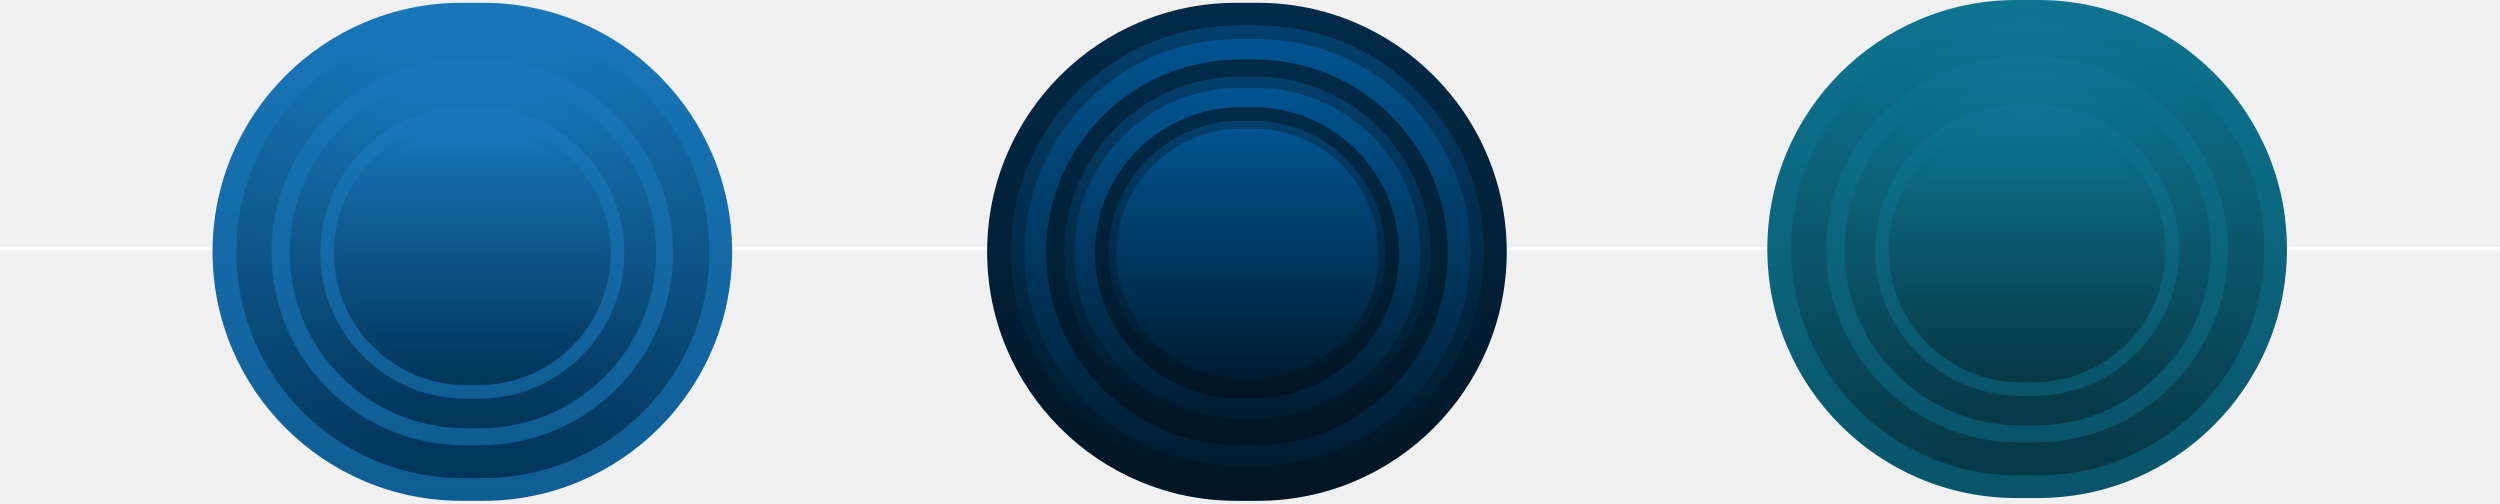
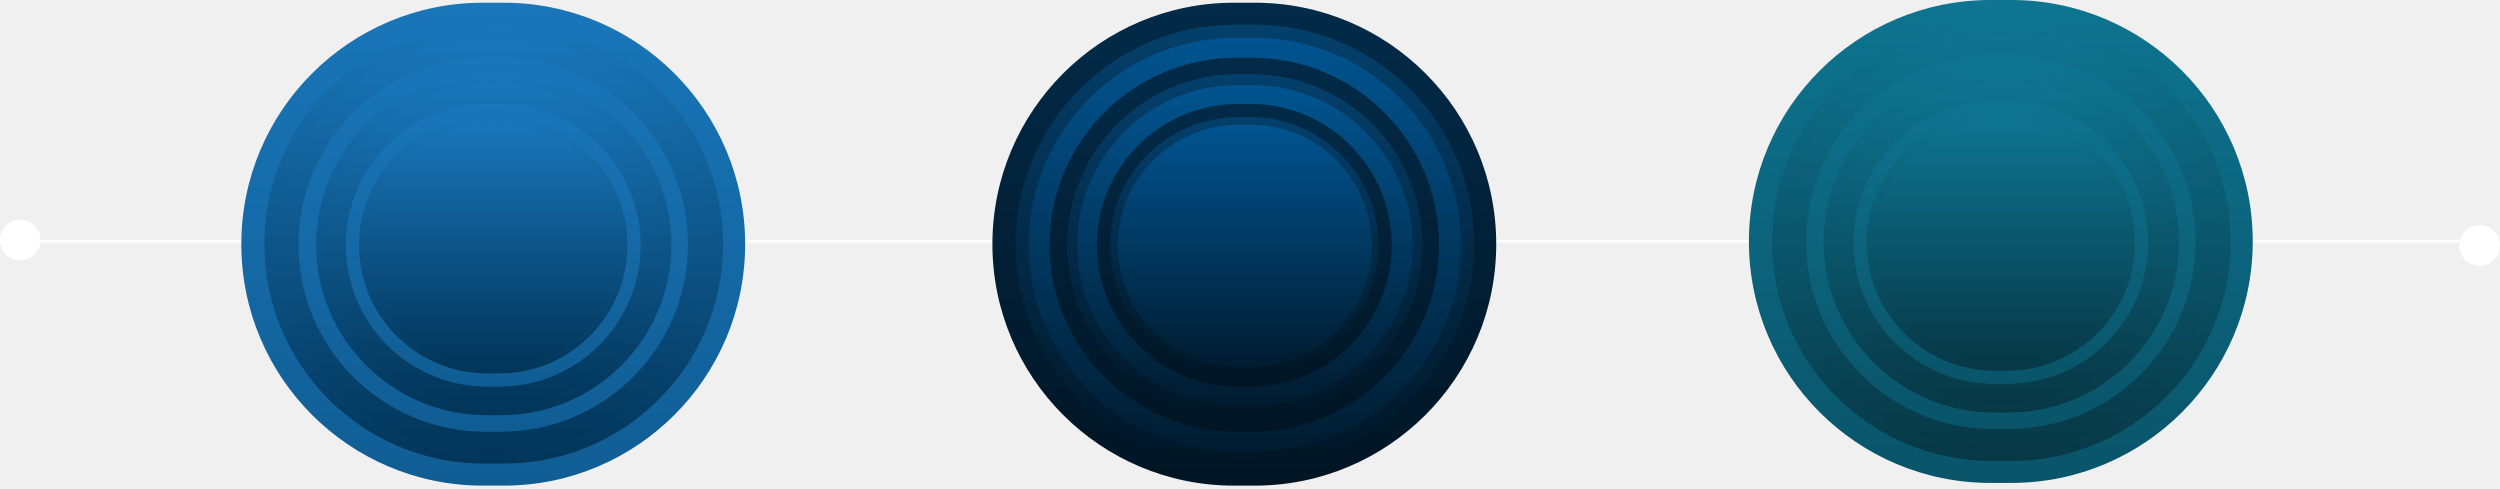
- <svg xmlns="http://www.w3.org/2000/svg" width="894" height="180" viewBox="0 0 894 180" fill="none">
-   <path d="M0 89H894" stroke="white" />
-   <rect x="353" y="1" width="185.808" height="178.1" rx="89.05" fill="url(#paint0_linear_289_27)" />
-   <rect x="361.52" y="9.113" width="169.175" height="161.872" rx="80.936" fill="url(#paint1_linear_289_27)" />
-   <rect x="366.388" y="13.982" width="159.438" height="152.541" rx="76.271" fill="url(#paint2_linear_289_27)" />
-   <rect x="374.096" y="21.285" width="143.616" height="137.936" rx="68.968" fill="url(#paint3_linear_289_27)" />
-   <rect x="380.587" y="27.371" width="131.04" height="125.765" rx="62.883" fill="url(#paint4_linear_289_27)" />
-   <rect x="384.239" y="31.428" width="123.737" height="118.057" rx="59.029" fill="url(#paint5_linear_289_27)" />
-   <rect x="391.541" y="38.324" width="108.726" height="104.264" rx="52.132" fill="url(#paint6_linear_289_27)" />
-   <rect x="396.409" y="43.191" width="98.99" height="94.527" rx="47.264" fill="url(#paint7_linear_289_27)" />
-   <rect x="399.249" y="46.031" width="93.716" height="89.253" rx="44.627" fill="url(#paint8_linear_289_27)" />
-   <rect x="76" y="1" width="185.81" height="178.102" rx="89.051" fill="url(#paint9_linear_289_27)" />
-   <rect x="84.519" y="9.113" width="169.176" height="161.874" rx="80.937" fill="url(#paint10_linear_289_27)" />
-   <rect x="89.388" y="13.982" width="159.44" height="152.543" rx="76.271" fill="url(#paint11_linear_289_27)" />
-   <rect x="97.096" y="21.285" width="143.617" height="137.938" rx="68.969" fill="url(#paint12_linear_289_27)" />
-   <rect x="103.588" y="27.371" width="131.041" height="125.767" rx="62.883" fill="url(#paint13_linear_289_27)" />
-   <rect x="107.239" y="31.428" width="123.738" height="118.058" rx="59.029" fill="url(#paint14_linear_289_27)" />
-   <rect x="114.541" y="38.324" width="108.727" height="104.265" rx="52.132" fill="url(#paint15_linear_289_27)" />
-   <rect x="119.41" y="43.191" width="98.99" height="94.528" rx="47.264" fill="url(#paint16_linear_289_27)" />
-   <rect x="122.25" y="46.033" width="93.716" height="89.254" rx="44.627" fill="url(#paint17_linear_289_27)" />
-   <rect x="632" width="185.81" height="178.102" rx="89.051" fill="url(#paint18_linear_289_27)" />
-   <rect x="640.52" y="8.115" width="169.176" height="161.874" rx="80.937" fill="url(#paint19_linear_289_27)" />
-   <rect x="645.388" y="12.982" width="159.44" height="152.543" rx="76.271" fill="url(#paint20_linear_289_27)" />
-   <rect x="653.096" y="20.287" width="143.617" height="137.938" rx="68.969" fill="url(#paint21_linear_289_27)" />
-   <rect x="659.588" y="26.369" width="131.041" height="125.767" rx="62.883" fill="url(#paint22_linear_289_27)" />
-   <rect x="663.239" y="30.428" width="123.738" height="118.058" rx="59.029" fill="url(#paint23_linear_289_27)" />
-   <rect x="670.541" y="37.324" width="108.727" height="104.265" rx="52.132" fill="url(#paint24_linear_289_27)" />
-   <rect x="675.41" y="42.191" width="98.99" height="94.528" rx="47.264" fill="url(#paint25_linear_289_27)" />
-   <rect x="678.25" y="45.033" width="93.716" height="89.254" rx="44.627" fill="url(#paint26_linear_289_27)" />
+ <svg xmlns="http://www.w3.org/2000/svg" width="922" height="180" viewBox="0 0 922 180" fill="none">
+   <path d="M13 89H907" stroke="white" />
+   <rect x="366" y="1" width="185.808" height="178.1" rx="89.05" fill="url(#paint0_linear_345_27)" />
+   <rect x="374.52" y="9.113" width="169.175" height="161.872" rx="80.936" fill="url(#paint1_linear_345_27)" />
+   <rect x="379.388" y="13.982" width="159.438" height="152.541" rx="76.271" fill="url(#paint2_linear_345_27)" />
+   <rect x="387.096" y="21.285" width="143.616" height="137.936" rx="68.968" fill="url(#paint3_linear_345_27)" />
+   <rect x="393.587" y="27.371" width="131.04" height="125.765" rx="62.883" fill="url(#paint4_linear_345_27)" />
+   <rect x="397.239" y="31.428" width="123.737" height="118.057" rx="59.029" fill="url(#paint5_linear_345_27)" />
+   <rect x="404.541" y="38.324" width="108.726" height="104.264" rx="52.132" fill="url(#paint6_linear_345_27)" />
+   <rect x="409.409" y="43.191" width="98.99" height="94.527" rx="47.264" fill="url(#paint7_linear_345_27)" />
+   <rect x="412.249" y="46.031" width="93.716" height="89.253" rx="44.627" fill="url(#paint8_linear_345_27)" />
+   <rect x="89" y="1" width="185.81" height="178.102" rx="89.051" fill="url(#paint9_linear_345_27)" />
+   <rect x="97.519" y="9.113" width="169.176" height="161.874" rx="80.937" fill="url(#paint10_linear_345_27)" />
+   <rect x="102.388" y="13.982" width="159.44" height="152.543" rx="76.271" fill="url(#paint11_linear_345_27)" />
+   <rect x="110.096" y="21.285" width="143.617" height="137.938" rx="68.969" fill="url(#paint12_linear_345_27)" />
+   <rect x="116.588" y="27.371" width="131.041" height="125.767" rx="62.883" fill="url(#paint13_linear_345_27)" />
+   <rect x="120.239" y="31.428" width="123.738" height="118.058" rx="59.029" fill="url(#paint14_linear_345_27)" />
+   <rect x="127.541" y="38.324" width="108.727" height="104.265" rx="52.132" fill="url(#paint15_linear_345_27)" />
+   <rect x="132.41" y="43.191" width="98.99" height="94.528" rx="47.264" fill="url(#paint16_linear_345_27)" />
+   <rect x="135.25" y="46.033" width="93.716" height="89.254" rx="44.627" fill="url(#paint17_linear_345_27)" />
+   <rect x="645" width="185.81" height="178.102" rx="89.051" fill="url(#paint18_linear_345_27)" />
+   <rect x="653.52" y="8.115" width="169.176" height="161.874" rx="80.937" fill="url(#paint19_linear_345_27)" />
+   <rect x="658.388" y="12.982" width="159.44" height="152.543" rx="76.271" fill="url(#paint20_linear_345_27)" />
+   <rect x="666.096" y="20.287" width="143.617" height="137.938" rx="68.969" fill="url(#paint21_linear_345_27)" />
+   <rect x="672.588" y="26.369" width="131.041" height="125.767" rx="62.883" fill="url(#paint22_linear_345_27)" />
+   <rect x="676.239" y="30.428" width="123.738" height="118.058" rx="59.029" fill="url(#paint23_linear_345_27)" />
+   <rect x="683.541" y="37.324" width="108.727" height="104.265" rx="52.132" fill="url(#paint24_linear_345_27)" />
+   <rect x="688.41" y="42.191" width="98.99" height="94.528" rx="47.264" fill="url(#paint25_linear_345_27)" />
+   <rect x="691.25" y="45.033" width="93.716" height="89.254" rx="44.627" fill="url(#paint26_linear_345_27)" />
+   <circle cx="7.5" cy="88.5" r="7.5" fill="white" />
+   <circle cx="914.5" cy="90.5" r="7.5" fill="white" />
  <defs>
-     <linearGradient id="paint0_linear_289_27" x1="445.904" y1="1" x2="445.904" y2="179.1" gradientUnits="userSpaceOnUse">
+     <linearGradient id="paint0_linear_345_27" x1="458.904" y1="1" x2="458.904" y2="179.1" gradientUnits="userSpaceOnUse">
      <stop stop-color="#022B49" />
      <stop offset="1" stop-color="#011524" />
    </linearGradient>
-     <linearGradient id="paint1_linear_289_27" x1="446.107" y1="9.113" x2="446.107" y2="170.986" gradientUnits="userSpaceOnUse">
+     <linearGradient id="paint1_linear_345_27" x1="459.107" y1="9.113" x2="459.107" y2="170.986" gradientUnits="userSpaceOnUse">
      <stop stop-color="#04406C" />
      <stop offset="1" stop-color="#001626" />
    </linearGradient>
-     <linearGradient id="paint2_linear_289_27" x1="446.107" y1="13.982" x2="446.107" y2="166.524" gradientUnits="userSpaceOnUse">
+     <linearGradient id="paint2_linear_345_27" x1="459.107" y1="13.982" x2="459.107" y2="166.524" gradientUnits="userSpaceOnUse">
      <stop stop-color="#015490" />
      <stop offset="1" stop-color="#001C30" />
    </linearGradient>
-     <linearGradient id="paint3_linear_289_27" x1="445.904" y1="21.285" x2="445.904" y2="159.221" gradientUnits="userSpaceOnUse">
+     <linearGradient id="paint3_linear_345_27" x1="458.904" y1="21.285" x2="458.904" y2="159.221" gradientUnits="userSpaceOnUse">
      <stop stop-color="#022B49" />
      <stop offset="1" stop-color="#011524" />
    </linearGradient>
-     <linearGradient id="paint4_linear_289_27" x1="446.107" y1="27.371" x2="446.107" y2="153.137" gradientUnits="userSpaceOnUse">
+     <linearGradient id="paint4_linear_345_27" x1="459.107" y1="27.371" x2="459.107" y2="153.137" gradientUnits="userSpaceOnUse">
      <stop stop-color="#04406C" />
      <stop offset="1" stop-color="#001626" />
    </linearGradient>
-     <linearGradient id="paint5_linear_289_27" x1="446.107" y1="31.428" x2="446.107" y2="149.485" gradientUnits="userSpaceOnUse">
+     <linearGradient id="paint5_linear_345_27" x1="459.107" y1="31.428" x2="459.107" y2="149.485" gradientUnits="userSpaceOnUse">
      <stop stop-color="#015490" />
      <stop offset="1" stop-color="#001C30" />
    </linearGradient>
-     <linearGradient id="paint6_linear_289_27" x1="445.904" y1="38.324" x2="445.904" y2="142.588" gradientUnits="userSpaceOnUse">
+     <linearGradient id="paint6_linear_345_27" x1="458.904" y1="38.324" x2="458.904" y2="142.588" gradientUnits="userSpaceOnUse">
      <stop stop-color="#022B49" />
      <stop offset="1" stop-color="#011524" />
    </linearGradient>
-     <linearGradient id="paint7_linear_289_27" x1="445.904" y1="43.191" x2="445.904" y2="137.718" gradientUnits="userSpaceOnUse">
+     <linearGradient id="paint7_linear_345_27" x1="458.904" y1="43.191" x2="458.904" y2="137.718" gradientUnits="userSpaceOnUse">
      <stop stop-color="#04406C" />
      <stop offset="1" stop-color="#001626" />
    </linearGradient>
-     <linearGradient id="paint8_linear_289_27" x1="446.107" y1="46.031" x2="446.107" y2="135.284" gradientUnits="userSpaceOnUse">
+     <linearGradient id="paint8_linear_345_27" x1="459.107" y1="46.031" x2="459.107" y2="135.284" gradientUnits="userSpaceOnUse">
      <stop stop-color="#015490" />
      <stop offset="1" stop-color="#001C30" />
    </linearGradient>
-     <linearGradient id="paint9_linear_289_27" x1="168.905" y1="1" x2="168.905" y2="179.102" gradientUnits="userSpaceOnUse">
+     <linearGradient id="paint9_linear_345_27" x1="181.905" y1="1" x2="181.905" y2="179.102" gradientUnits="userSpaceOnUse">
      <stop stop-color="#1976B9" />
      <stop offset="1" stop-color="#105D94" />
    </linearGradient>
-     <linearGradient id="paint10_linear_289_27" x1="169.108" y1="9.113" x2="169.108" y2="170.987" gradientUnits="userSpaceOnUse">
+     <linearGradient id="paint10_linear_345_27" x1="182.108" y1="9.113" x2="182.108" y2="170.987" gradientUnits="userSpaceOnUse">
      <stop stop-color="#1976B9" />
      <stop offset="1" stop-color="#023559" />
    </linearGradient>
-     <linearGradient id="paint11_linear_289_27" x1="169.108" y1="13.982" x2="169.108" y2="166.525" gradientUnits="userSpaceOnUse">
+     <linearGradient id="paint11_linear_345_27" x1="182.108" y1="13.982" x2="182.108" y2="166.525" gradientUnits="userSpaceOnUse">
      <stop stop-color="#1976B9" />
      <stop offset="1" stop-color="#023559" />
    </linearGradient>
-     <linearGradient id="paint12_linear_289_27" x1="168.905" y1="21.285" x2="168.905" y2="159.223" gradientUnits="userSpaceOnUse">
+     <linearGradient id="paint12_linear_345_27" x1="181.905" y1="21.285" x2="181.905" y2="159.223" gradientUnits="userSpaceOnUse">
      <stop stop-color="#1976B9" />
      <stop offset="1" stop-color="#105D94" />
    </linearGradient>
-     <linearGradient id="paint13_linear_289_27" x1="169.108" y1="27.371" x2="169.108" y2="153.138" gradientUnits="userSpaceOnUse">
+     <linearGradient id="paint13_linear_345_27" x1="182.108" y1="27.371" x2="182.108" y2="153.138" gradientUnits="userSpaceOnUse">
      <stop stop-color="#1976B9" />
      <stop offset="1" stop-color="#023559" />
    </linearGradient>
-     <linearGradient id="paint14_linear_289_27" x1="169.108" y1="31.428" x2="169.108" y2="149.486" gradientUnits="userSpaceOnUse">
+     <linearGradient id="paint14_linear_345_27" x1="182.108" y1="31.428" x2="182.108" y2="149.486" gradientUnits="userSpaceOnUse">
      <stop stop-color="#1976B9" />
      <stop offset="1" stop-color="#023559" />
    </linearGradient>
-     <linearGradient id="paint15_linear_289_27" x1="168.905" y1="38.324" x2="168.905" y2="142.589" gradientUnits="userSpaceOnUse">
+     <linearGradient id="paint15_linear_345_27" x1="181.905" y1="38.324" x2="181.905" y2="142.589" gradientUnits="userSpaceOnUse">
      <stop stop-color="#1976B9" />
      <stop offset="1" stop-color="#105D94" />
    </linearGradient>
-     <linearGradient id="paint16_linear_289_27" x1="168.905" y1="43.191" x2="168.905" y2="137.719" gradientUnits="userSpaceOnUse">
+     <linearGradient id="paint16_linear_345_27" x1="181.905" y1="43.191" x2="181.905" y2="137.719" gradientUnits="userSpaceOnUse">
      <stop stop-color="#1976B9" />
      <stop offset="1" stop-color="#023559" />
    </linearGradient>
-     <linearGradient id="paint17_linear_289_27" x1="169.108" y1="46.033" x2="169.108" y2="135.287" gradientUnits="userSpaceOnUse">
+     <linearGradient id="paint17_linear_345_27" x1="182.108" y1="46.033" x2="182.108" y2="135.287" gradientUnits="userSpaceOnUse">
      <stop stop-color="#1976B9" />
      <stop offset="1" stop-color="#023559" />
    </linearGradient>
-     <linearGradient id="paint18_linear_289_27" x1="724.905" y1="0" x2="724.905" y2="178.102" gradientUnits="userSpaceOnUse">
+     <linearGradient id="paint18_linear_345_27" x1="737.905" y1="0" x2="737.905" y2="178.102" gradientUnits="userSpaceOnUse">
      <stop stop-color="#0E7490" />
      <stop offset="1" stop-color="#095469" />
    </linearGradient>
-     <linearGradient id="paint19_linear_289_27" x1="725.108" y1="8.115" x2="725.108" y2="169.989" gradientUnits="userSpaceOnUse">
+     <linearGradient id="paint19_linear_345_27" x1="738.108" y1="8.115" x2="738.108" y2="169.989" gradientUnits="userSpaceOnUse">
      <stop stop-color="#0E7490" />
      <stop offset="1" stop-color="#073846" />
    </linearGradient>
-     <linearGradient id="paint20_linear_289_27" x1="725.108" y1="12.982" x2="725.108" y2="165.525" gradientUnits="userSpaceOnUse">
+     <linearGradient id="paint20_linear_345_27" x1="738.108" y1="12.982" x2="738.108" y2="165.525" gradientUnits="userSpaceOnUse">
      <stop stop-color="#0E7490" />
      <stop offset="1" stop-color="#073846" />
    </linearGradient>
-     <linearGradient id="paint21_linear_289_27" x1="724.905" y1="20.287" x2="724.905" y2="158.225" gradientUnits="userSpaceOnUse">
+     <linearGradient id="paint21_linear_345_27" x1="737.905" y1="20.287" x2="737.905" y2="158.225" gradientUnits="userSpaceOnUse">
      <stop stop-color="#0E7490" />
      <stop offset="1" stop-color="#095469" />
    </linearGradient>
-     <linearGradient id="paint22_linear_289_27" x1="725.108" y1="26.369" x2="725.108" y2="152.136" gradientUnits="userSpaceOnUse">
+     <linearGradient id="paint22_linear_345_27" x1="738.108" y1="26.369" x2="738.108" y2="152.136" gradientUnits="userSpaceOnUse">
      <stop stop-color="#0E7490" />
      <stop offset="1" stop-color="#073846" />
    </linearGradient>
-     <linearGradient id="paint23_linear_289_27" x1="725.108" y1="30.428" x2="725.108" y2="148.486" gradientUnits="userSpaceOnUse">
+     <linearGradient id="paint23_linear_345_27" x1="738.108" y1="30.428" x2="738.108" y2="148.486" gradientUnits="userSpaceOnUse">
      <stop stop-color="#0E7490" />
      <stop offset="1" stop-color="#073846" />
    </linearGradient>
-     <linearGradient id="paint24_linear_289_27" x1="724.905" y1="37.324" x2="724.905" y2="141.589" gradientUnits="userSpaceOnUse">
+     <linearGradient id="paint24_linear_345_27" x1="737.905" y1="37.324" x2="737.905" y2="141.589" gradientUnits="userSpaceOnUse">
      <stop stop-color="#0E7490" />
      <stop offset="1" stop-color="#095469" />
    </linearGradient>
-     <linearGradient id="paint25_linear_289_27" x1="724.905" y1="42.191" x2="724.905" y2="136.719" gradientUnits="userSpaceOnUse">
+     <linearGradient id="paint25_linear_345_27" x1="737.905" y1="42.191" x2="737.905" y2="136.719" gradientUnits="userSpaceOnUse">
      <stop stop-color="#0E7490" />
      <stop offset="1" stop-color="#073846" />
    </linearGradient>
-     <linearGradient id="paint26_linear_289_27" x1="725.108" y1="45.033" x2="725.108" y2="134.287" gradientUnits="userSpaceOnUse">
+     <linearGradient id="paint26_linear_345_27" x1="738.108" y1="45.033" x2="738.108" y2="134.287" gradientUnits="userSpaceOnUse">
      <stop stop-color="#0E7490" />
      <stop offset="1" stop-color="#073846" />
    </linearGradient>
  </defs>
</svg>
